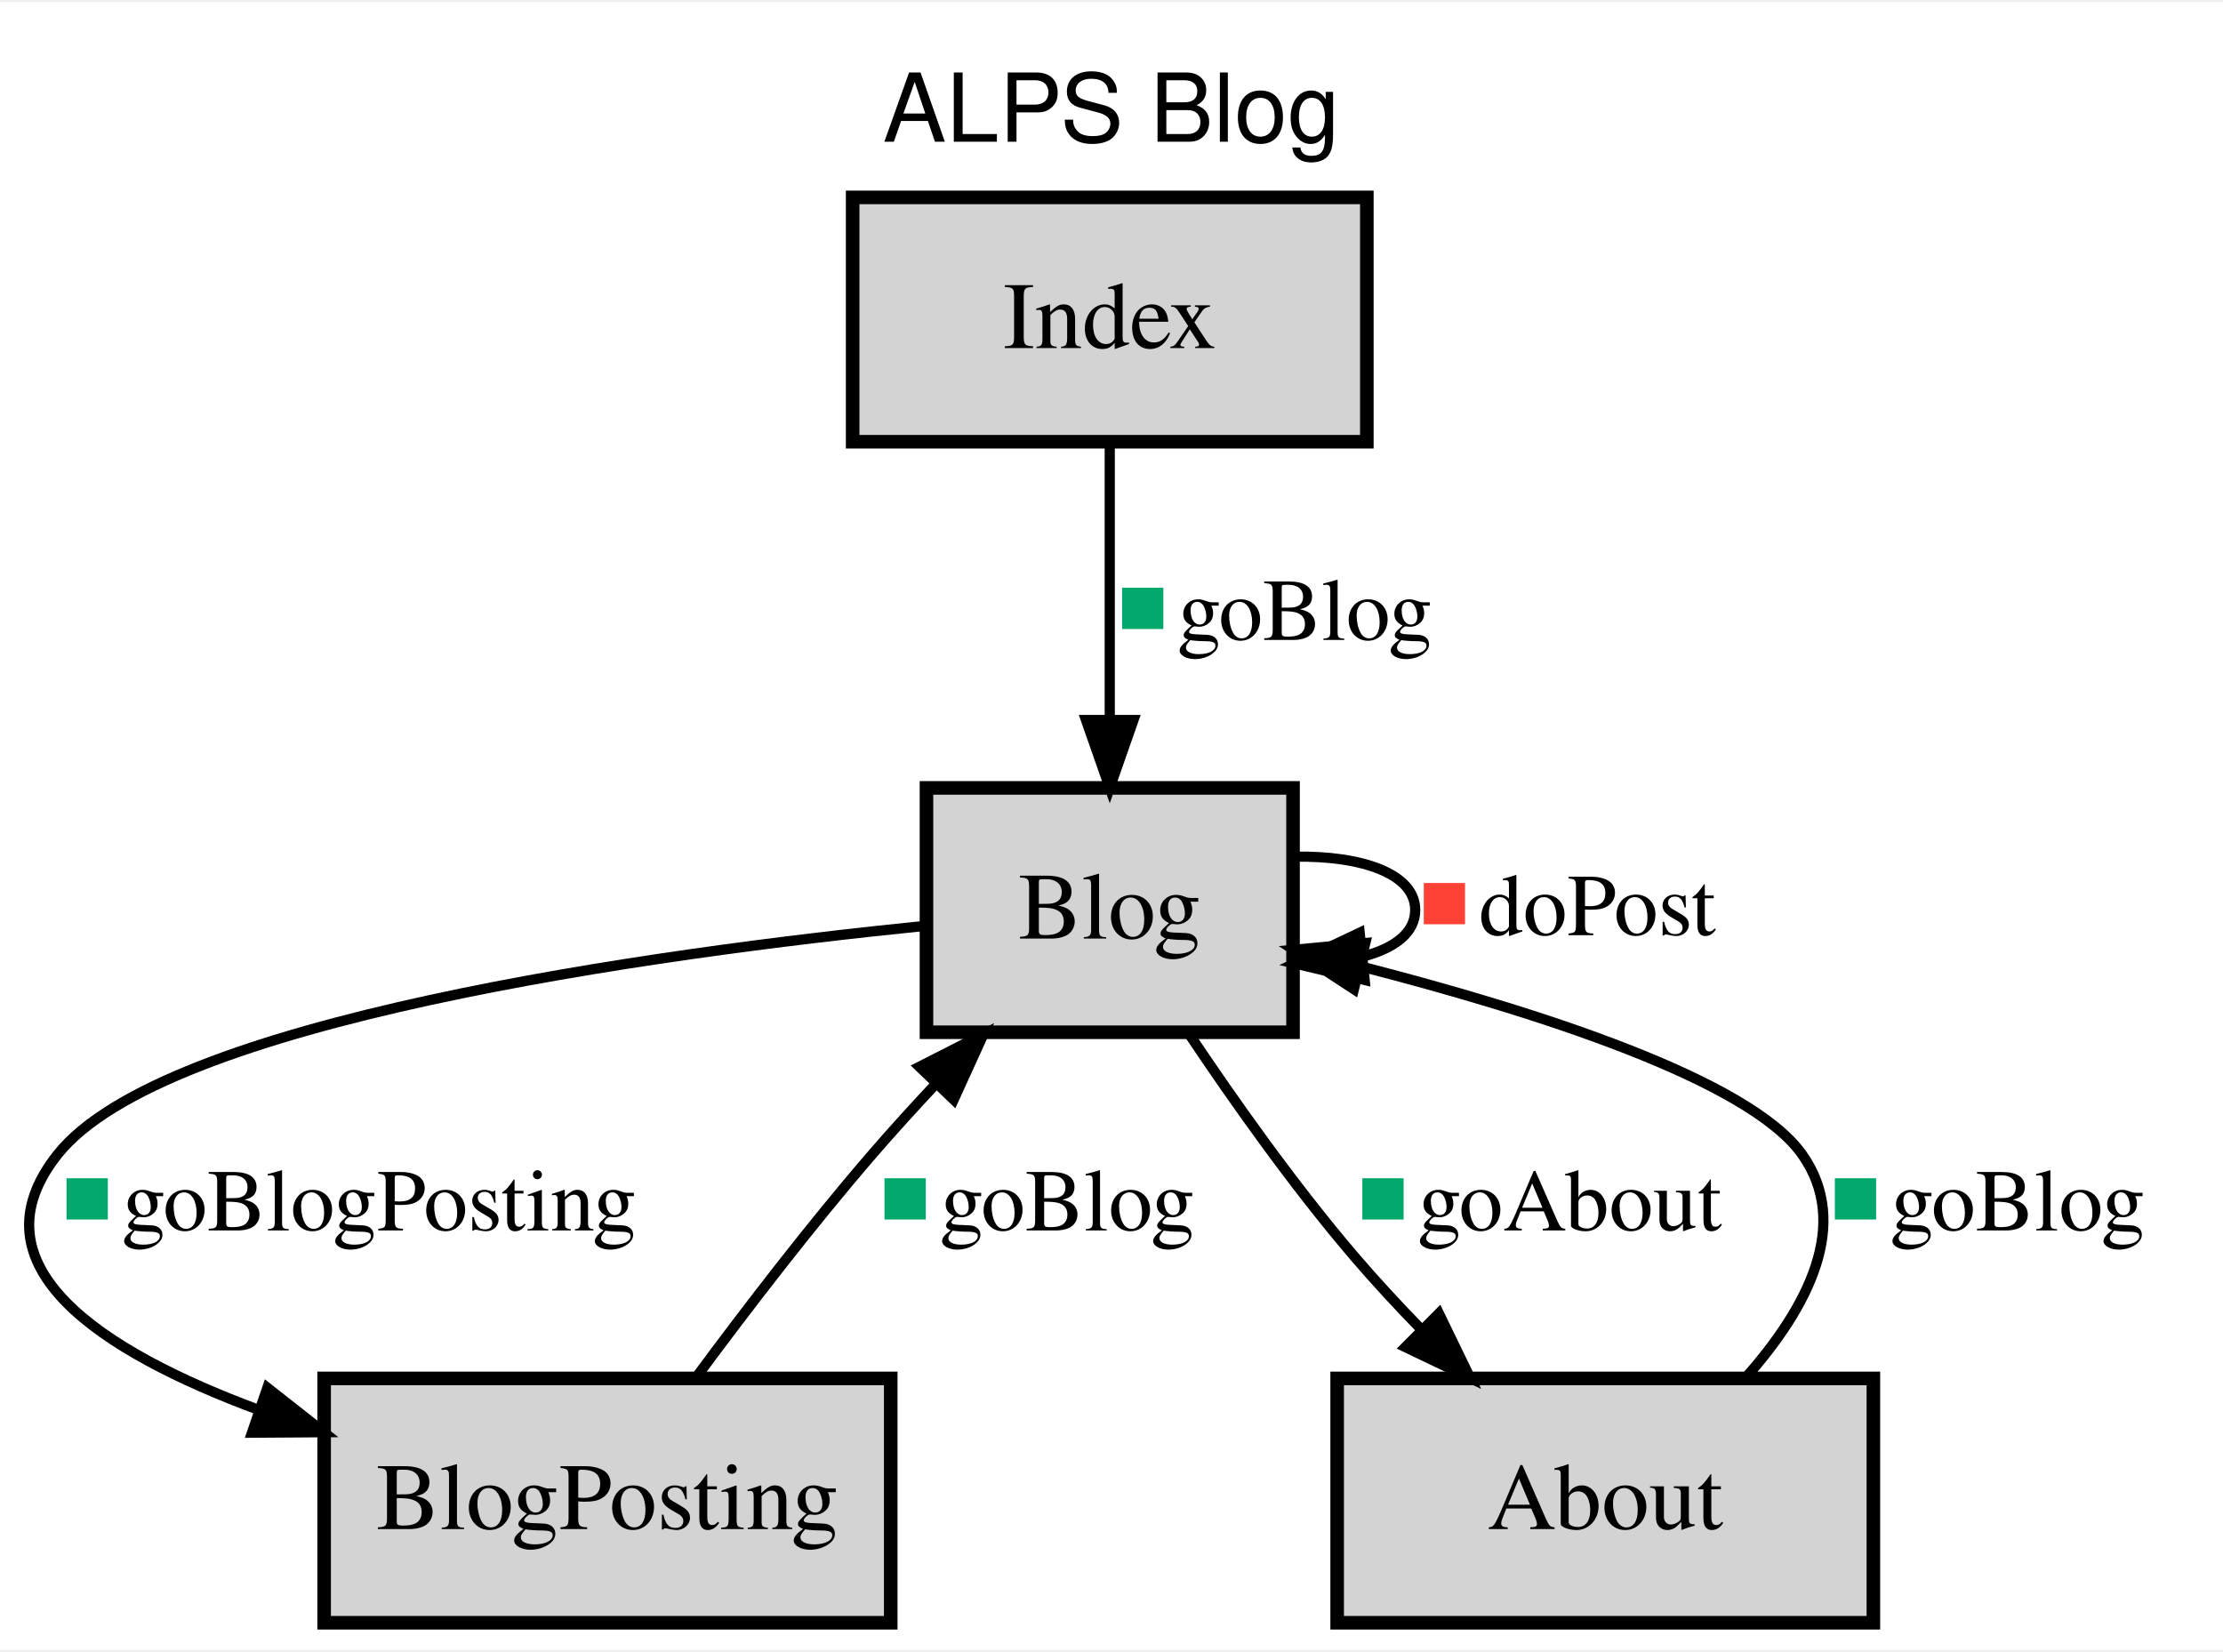
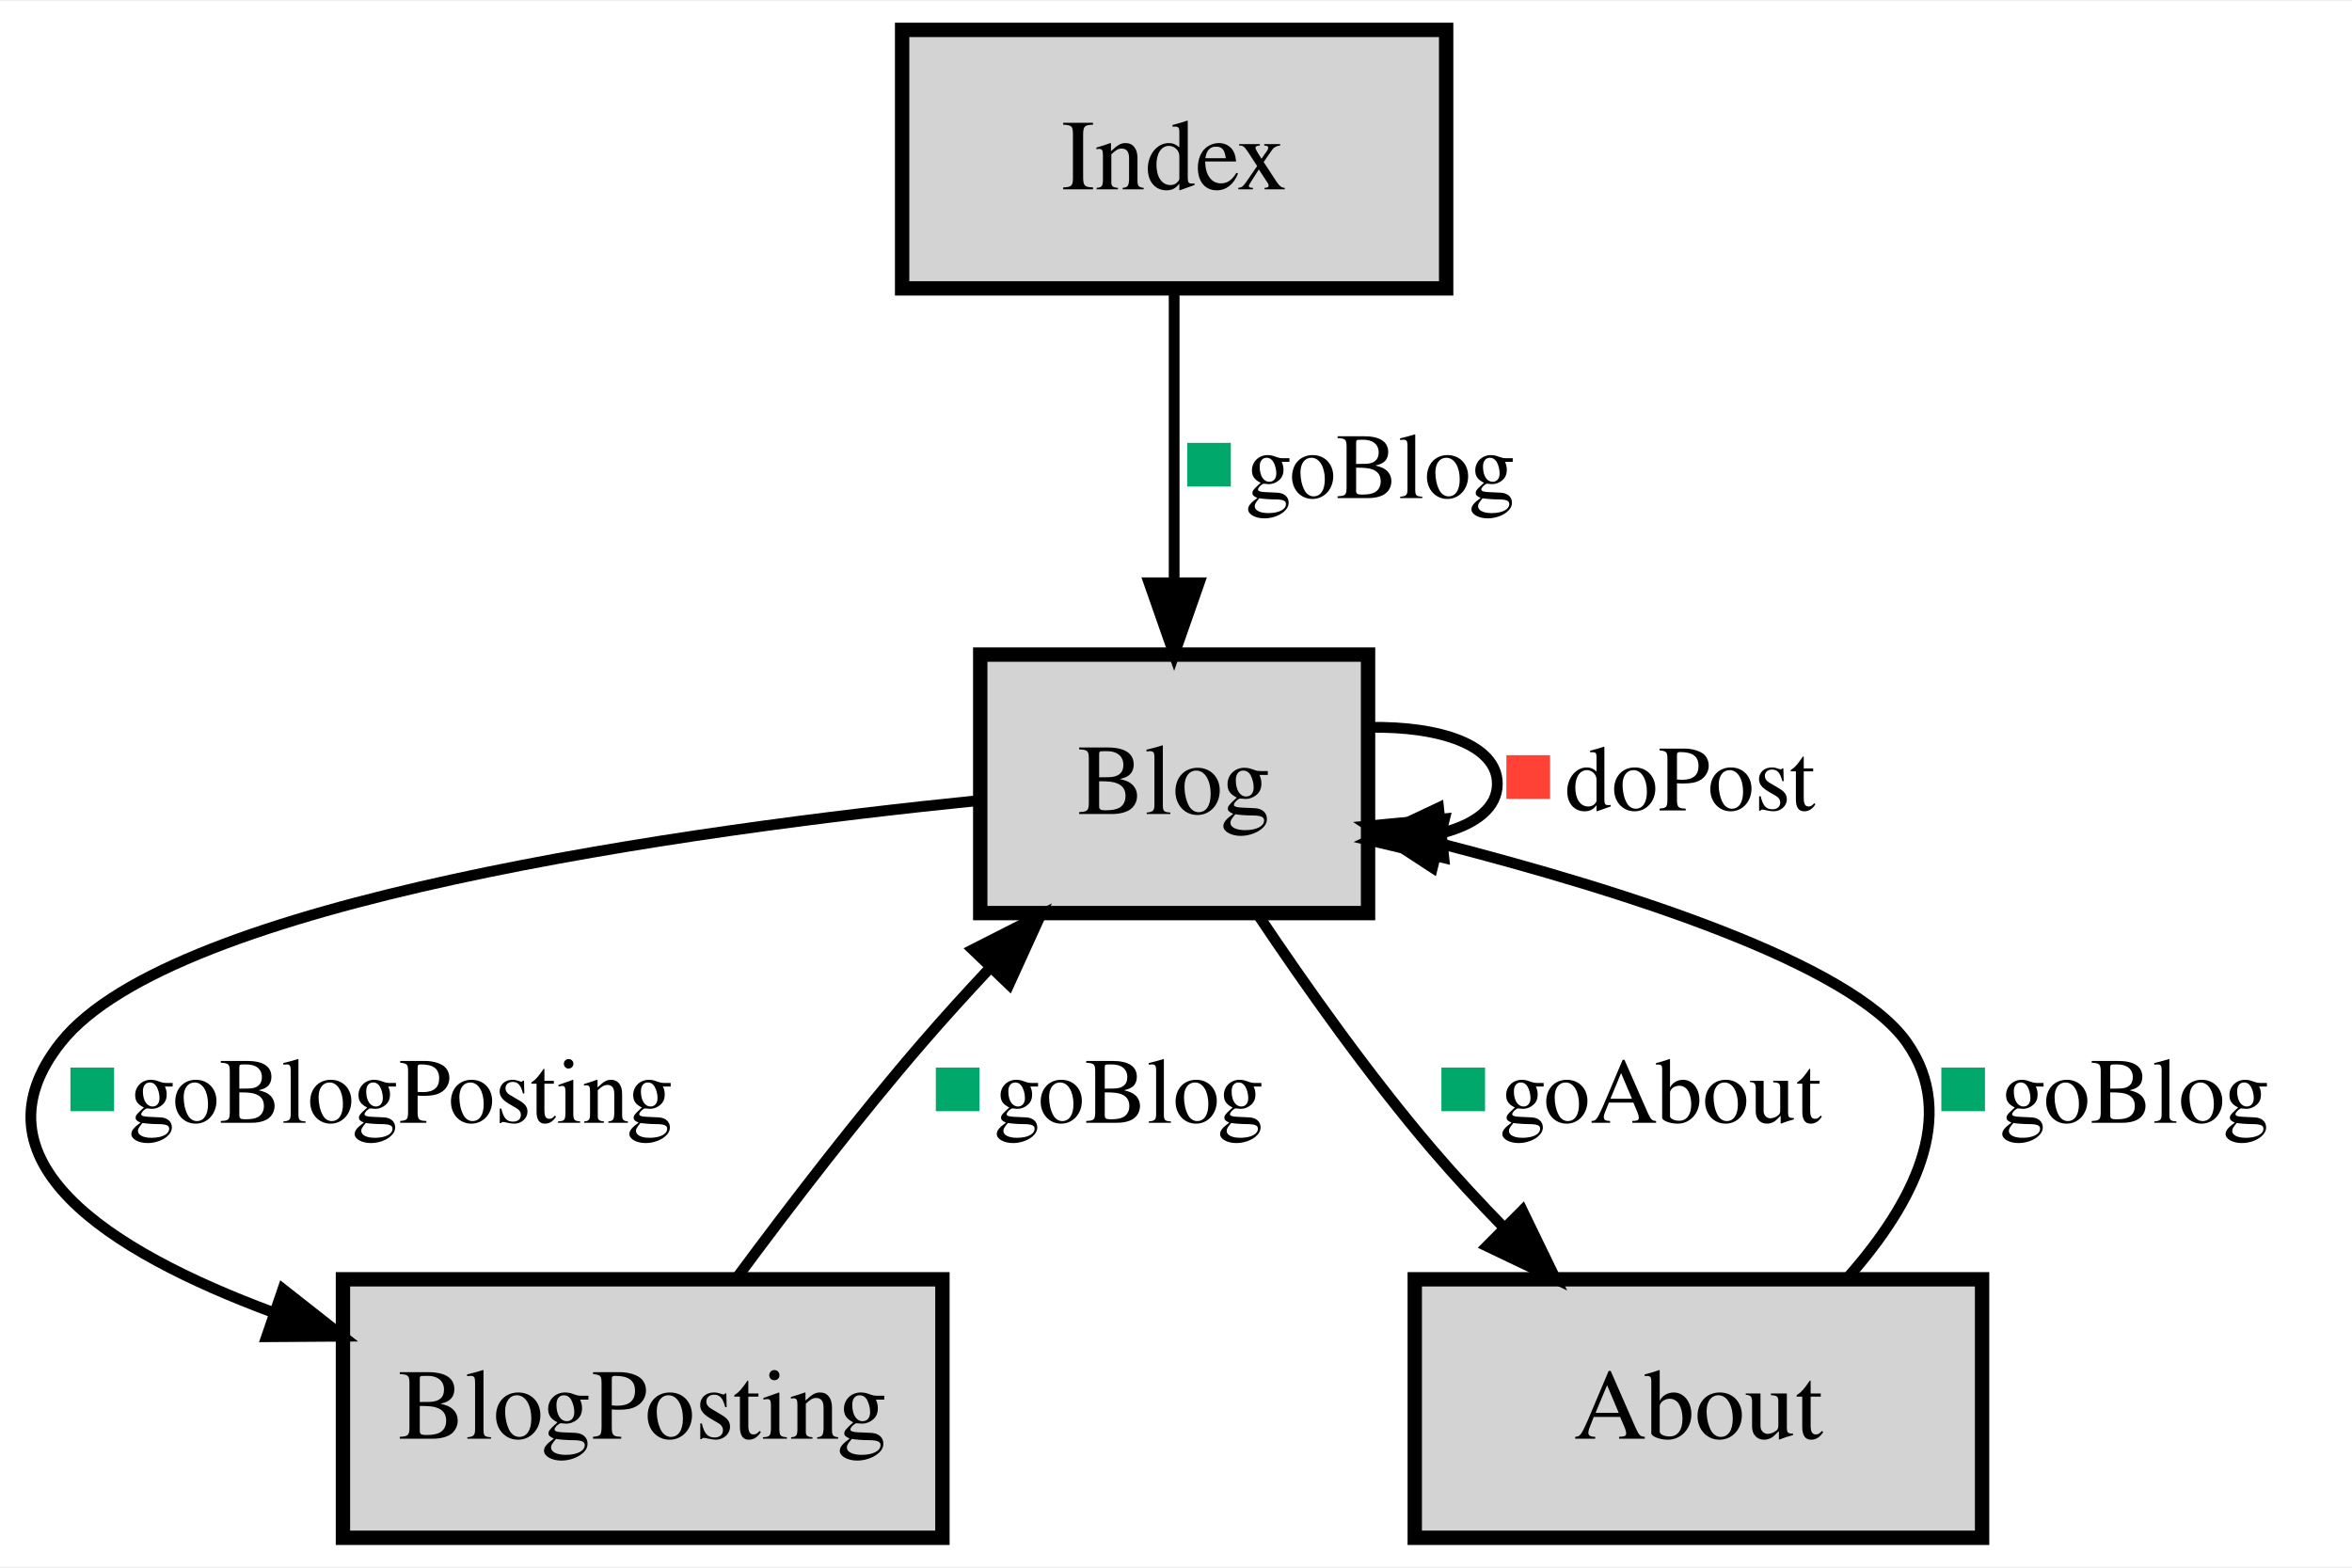
- <svg xmlns="http://www.w3.org/2000/svg" xmlns:xlink="http://www.w3.org/1999/xlink" width="327pt" height="243pt" viewBox="0.00 0.00 327.49 242.80">
-   <g id="graph0" class="graph" transform="scale(1 1) rotate(0) translate(4 238.8)">
-     <g id="a_graph0">
-       <a xlink:href="index.html" xlink:title="ALPS Blog" target="_parent">
-         <polygon fill="#ffffff" stroke="transparent" points="-4,4 -4,-238.8 323.487,-238.8 323.487,4 -4,4" />
-         <text text-anchor="middle" x="159.743" y="-218.2" font-family="Helvetica,sans-Serif" font-size="14.00" fill="#000000">ALPS Blog</text>
-       </a>
-     </g>
+ <svg xmlns="http://www.w3.org/2000/svg" xmlns:xlink="http://www.w3.org/1999/xlink" width="327pt" height="218pt" viewBox="0.00 0.00 327.49 218.00">
+   <g id="graph0" class="graph" transform="scale(1 1) rotate(0) translate(4 214)">
+     <polygon fill="#ffffff" stroke="transparent" points="-4,4 -4,-214 323.487,-214 323.487,4 -4,4" />
    <g id="node1" class="node">
      <g id="a_node1">
        <a xlink:href="#Blog" xlink:title="Blog" target="_parent">
          <polygon fill="#d3d3d3" stroke="#000000" stroke-width="2" points="186.487,-123 132.487,-123 132.487,-87 186.487,-87 186.487,-123" />
          <text text-anchor="middle" x="159.487" y="-100.8" font-family="Times,serif" font-size="14.00" fill="#000000">Blog</text>
        </a>
      </g>
    </g>
    <g id="edge3" class="edge doPost">
      <g id="a_edge3">
        <a xlink:href="#doPost" xlink:title="&lt;TABLE&gt;" target="_parent">
          <path fill="none" stroke="#000000" stroke-width="1.5" d="M186.727,-112.867C196.511,-113.037 204.487,-110.414 204.487,-105 204.487,-101.701 201.525,-99.438 196.997,-98.212" />
          <polygon fill="#000000" stroke="#000000" stroke-width="1.5" points="197.038,-94.698 186.727,-97.133 196.307,-101.659 197.038,-94.698" />
        </a>
      </g>
      <g id="a_edge3-label">
        <a xlink:href="#doPost" xlink:title="&lt;TABLE&gt;" target="_parent">
          <g id="a_edge3_0">
            <a xlink:href="#doPost" xlink:title="post article (unsafe)" target="_parent">
              <text text-anchor="start" x="204.125" y="-101.3" font-family="Times,serif" font-size="13.00" fill="#ff4136">■</text>
              <text text-anchor="start" x="213.875" y="-101.3" font-family="Times,serif" font-size="13.00" fill="#000000"> doPost</text>
            </a>
          </g>
        </a>
      </g>
    </g>
    <g id="node2" class="node">
      <g id="a_node2">
        <a xlink:href="#BlogPosting" xlink:title="BlogPosting" target="_parent">
          <polygon fill="#d3d3d3" stroke="#000000" stroke-width="2" points="127.222,-36 43.751,-36 43.751,0 127.222,0 127.222,-36" />
          <text text-anchor="middle" x="85.487" y="-13.8" font-family="Times,serif" font-size="14.00" fill="#000000">BlogPosting</text>
        </a>
      </g>
    </g>
    <g id="edge4" class="edge goBlogPosting">
      <g id="a_edge4">
        <a xlink:href="#goBlogPosting" xlink:title="&lt;TABLE&gt;" target="_parent">
          <path fill="none" stroke="#000000" stroke-width="1.5" d="M132.37,-102.683C92.263,-98.63 20.166,-88.739 4.487,-69 -8.55,-52.589 10.919,-39.969 34.03,-31.389" />
          <polygon fill="#000000" stroke="#000000" stroke-width="1.5" points="35.387,-34.624 43.714,-28.073 33.119,-28.001 35.387,-34.624" />
        </a>
      </g>
      <g id="a_edge4-label">
        <a xlink:href="#goBlogPosting" xlink:title="&lt;TABLE&gt;" target="_parent">
          <g id="a_edge4_1">
            <a xlink:href="#goBlogPosting" xlink:title="to blog posting (safe)" target="_parent">
              <text text-anchor="start" x="4.178" y="-57.8" font-family="Times,serif" font-size="13.00" fill="#00a86b">■</text>
              <text text-anchor="start" x="13.928" y="-57.8" font-family="Times,serif" font-size="13.00" fill="#000000"> goBlogPosting</text>
            </a>
          </g>
        </a>
      </g>
    </g>
    <g id="node3" class="node">
      <g id="a_node3">
        <a xlink:href="#About" xlink:title="About" target="_parent">
          <polygon fill="#d3d3d3" stroke="#000000" stroke-width="2" points="271.984,-36 192.989,-36 192.989,0 271.984,0 271.984,-36" />
          <text text-anchor="middle" x="232.487" y="-13.8" font-family="Times,serif" font-size="14.00" fill="#000000">About</text>
        </a>
      </g>
    </g>
    <g id="edge2" class="edge goAbout">
      <g id="a_edge2">
        <a xlink:href="#goAbout" xlink:title="&lt;TABLE&gt;" target="_parent">
          <path fill="none" stroke="#000000" stroke-width="1.5" d="M171.047,-86.935C177.758,-76.901 186.618,-64.384 195.487,-54 198.597,-50.358 202.021,-46.668 205.492,-43.109" />
          <polygon fill="#000000" stroke="#000000" stroke-width="1.5" points="207.975,-45.576 212.599,-36.043 203.039,-40.612 207.975,-45.576" />
        </a>
      </g>
      <g id="a_edge2-label">
        <a xlink:href="#goAbout" xlink:title="&lt;TABLE&gt;" target="_parent">
          <g id="a_edge2_2">
            <a xlink:href="#goAbout" xlink:title="to about (safe)" target="_parent">
              <text text-anchor="start" x="195.074" y="-57.8" font-family="Times,serif" font-size="13.00" fill="#00a86b">■</text>
              <text text-anchor="start" x="204.824" y="-57.8" font-family="Times,serif" font-size="13.00" fill="#000000"> goAbout</text>
            </a>
          </g>
        </a>
      </g>
    </g>
    <g id="edge5" class="edge goBlog">
      <g id="a_edge5">
        <a xlink:href="#goBlog" xlink:title="&lt;TABLE&gt;" target="_parent">
          <path fill="none" stroke="#000000" stroke-width="1.5" d="M98.697,-36.35C106.023,-46.245 115.456,-58.537 124.487,-69 127.45,-72.433 130.655,-75.958 133.88,-79.396" />
          <polygon fill="#000000" stroke="#000000" stroke-width="1.5" points="131.444,-81.912 140.889,-86.711 136.498,-77.069 131.444,-81.912" />
        </a>
      </g>
      <g id="a_edge5-label">
        <a xlink:href="#goBlog" xlink:title="&lt;TABLE&gt;" target="_parent">
          <g id="a_edge5_3">
            <a xlink:href="#goBlog" xlink:title="to blog (safe)" target="_parent">
              <text text-anchor="start" x="124.681" y="-57.8" font-family="Times,serif" font-size="13.00" fill="#00a86b">■</text>
              <text text-anchor="start" x="134.431" y="-57.8" font-family="Times,serif" font-size="13.00" fill="#000000"> goBlog</text>
            </a>
          </g>
        </a>
      </g>
    </g>
    <g id="edge1" class="edge goBlog">
      <g id="a_edge1">
        <a xlink:href="#goBlog" xlink:title="&lt;TABLE&gt;" target="_parent">
          <path fill="none" stroke="#000000" stroke-width="1.5" d="M253.484,-36.471C262.205,-46.402 268.781,-58.69 261.487,-69 253.683,-80.03 222.424,-90.034 196.544,-96.681" />
          <polygon fill="#000000" stroke="#000000" stroke-width="1.5" points="195.456,-93.345 186.59,-99.145 197.138,-100.14 195.456,-93.345" />
        </a>
      </g>
      <g id="a_edge1-label">
        <a xlink:href="#goBlog" xlink:title="&lt;TABLE&gt;" target="_parent">
          <g id="a_edge1_4">
            <a xlink:href="#goBlog" xlink:title="to blog (safe)" target="_parent">
              <text text-anchor="start" x="264.682" y="-57.8" font-family="Times,serif" font-size="13.00" fill="#00a86b">■</text>
              <text text-anchor="start" x="274.432" y="-57.8" font-family="Times,serif" font-size="13.00" fill="#000000"> goBlog</text>
            </a>
          </g>
        </a>
      </g>
    </g>
    <g id="node4" class="node">
      <g id="a_node4">
        <a xlink:href="#Index" xlink:title="Index" target="_parent">
          <polygon fill="#d3d3d3" stroke="#000000" stroke-width="2" points="197.362,-210 121.611,-210 121.611,-174 197.362,-174 197.362,-210" />
          <text text-anchor="middle" x="159.487" y="-187.8" font-family="Times,serif" font-size="14.00" fill="#000000">Index</text>
        </a>
      </g>
    </g>
    <g id="edge6" class="edge goBlog">
      <g id="a_edge6">
        <a xlink:href="#goBlog" xlink:title="&lt;TABLE&gt;" target="_parent">
          <path fill="none" stroke="#000000" stroke-width="1.5" d="M159.487,-173.974C159.487,-162.192 159.487,-146.561 159.487,-133.158" />
          <polygon fill="#000000" stroke="#000000" stroke-width="1.5" points="162.987,-133.003 159.487,-123.003 155.987,-133.003 162.987,-133.003" />
        </a>
      </g>
      <g id="a_edge6-label">
        <a xlink:href="#goBlog" xlink:title="&lt;TABLE&gt;" target="_parent">
          <g id="a_edge6_5">
            <a xlink:href="#goBlog" xlink:title="to blog (safe)" target="_parent">
              <text text-anchor="start" x="159.681" y="-144.8" font-family="Times,serif" font-size="13.00" fill="#00a86b">■</text>
              <text text-anchor="start" x="169.431" y="-144.8" font-family="Times,serif" font-size="13.00" fill="#000000"> goBlog</text>
            </a>
          </g>
        </a>
      </g>
    </g>
  </g>
</svg>
